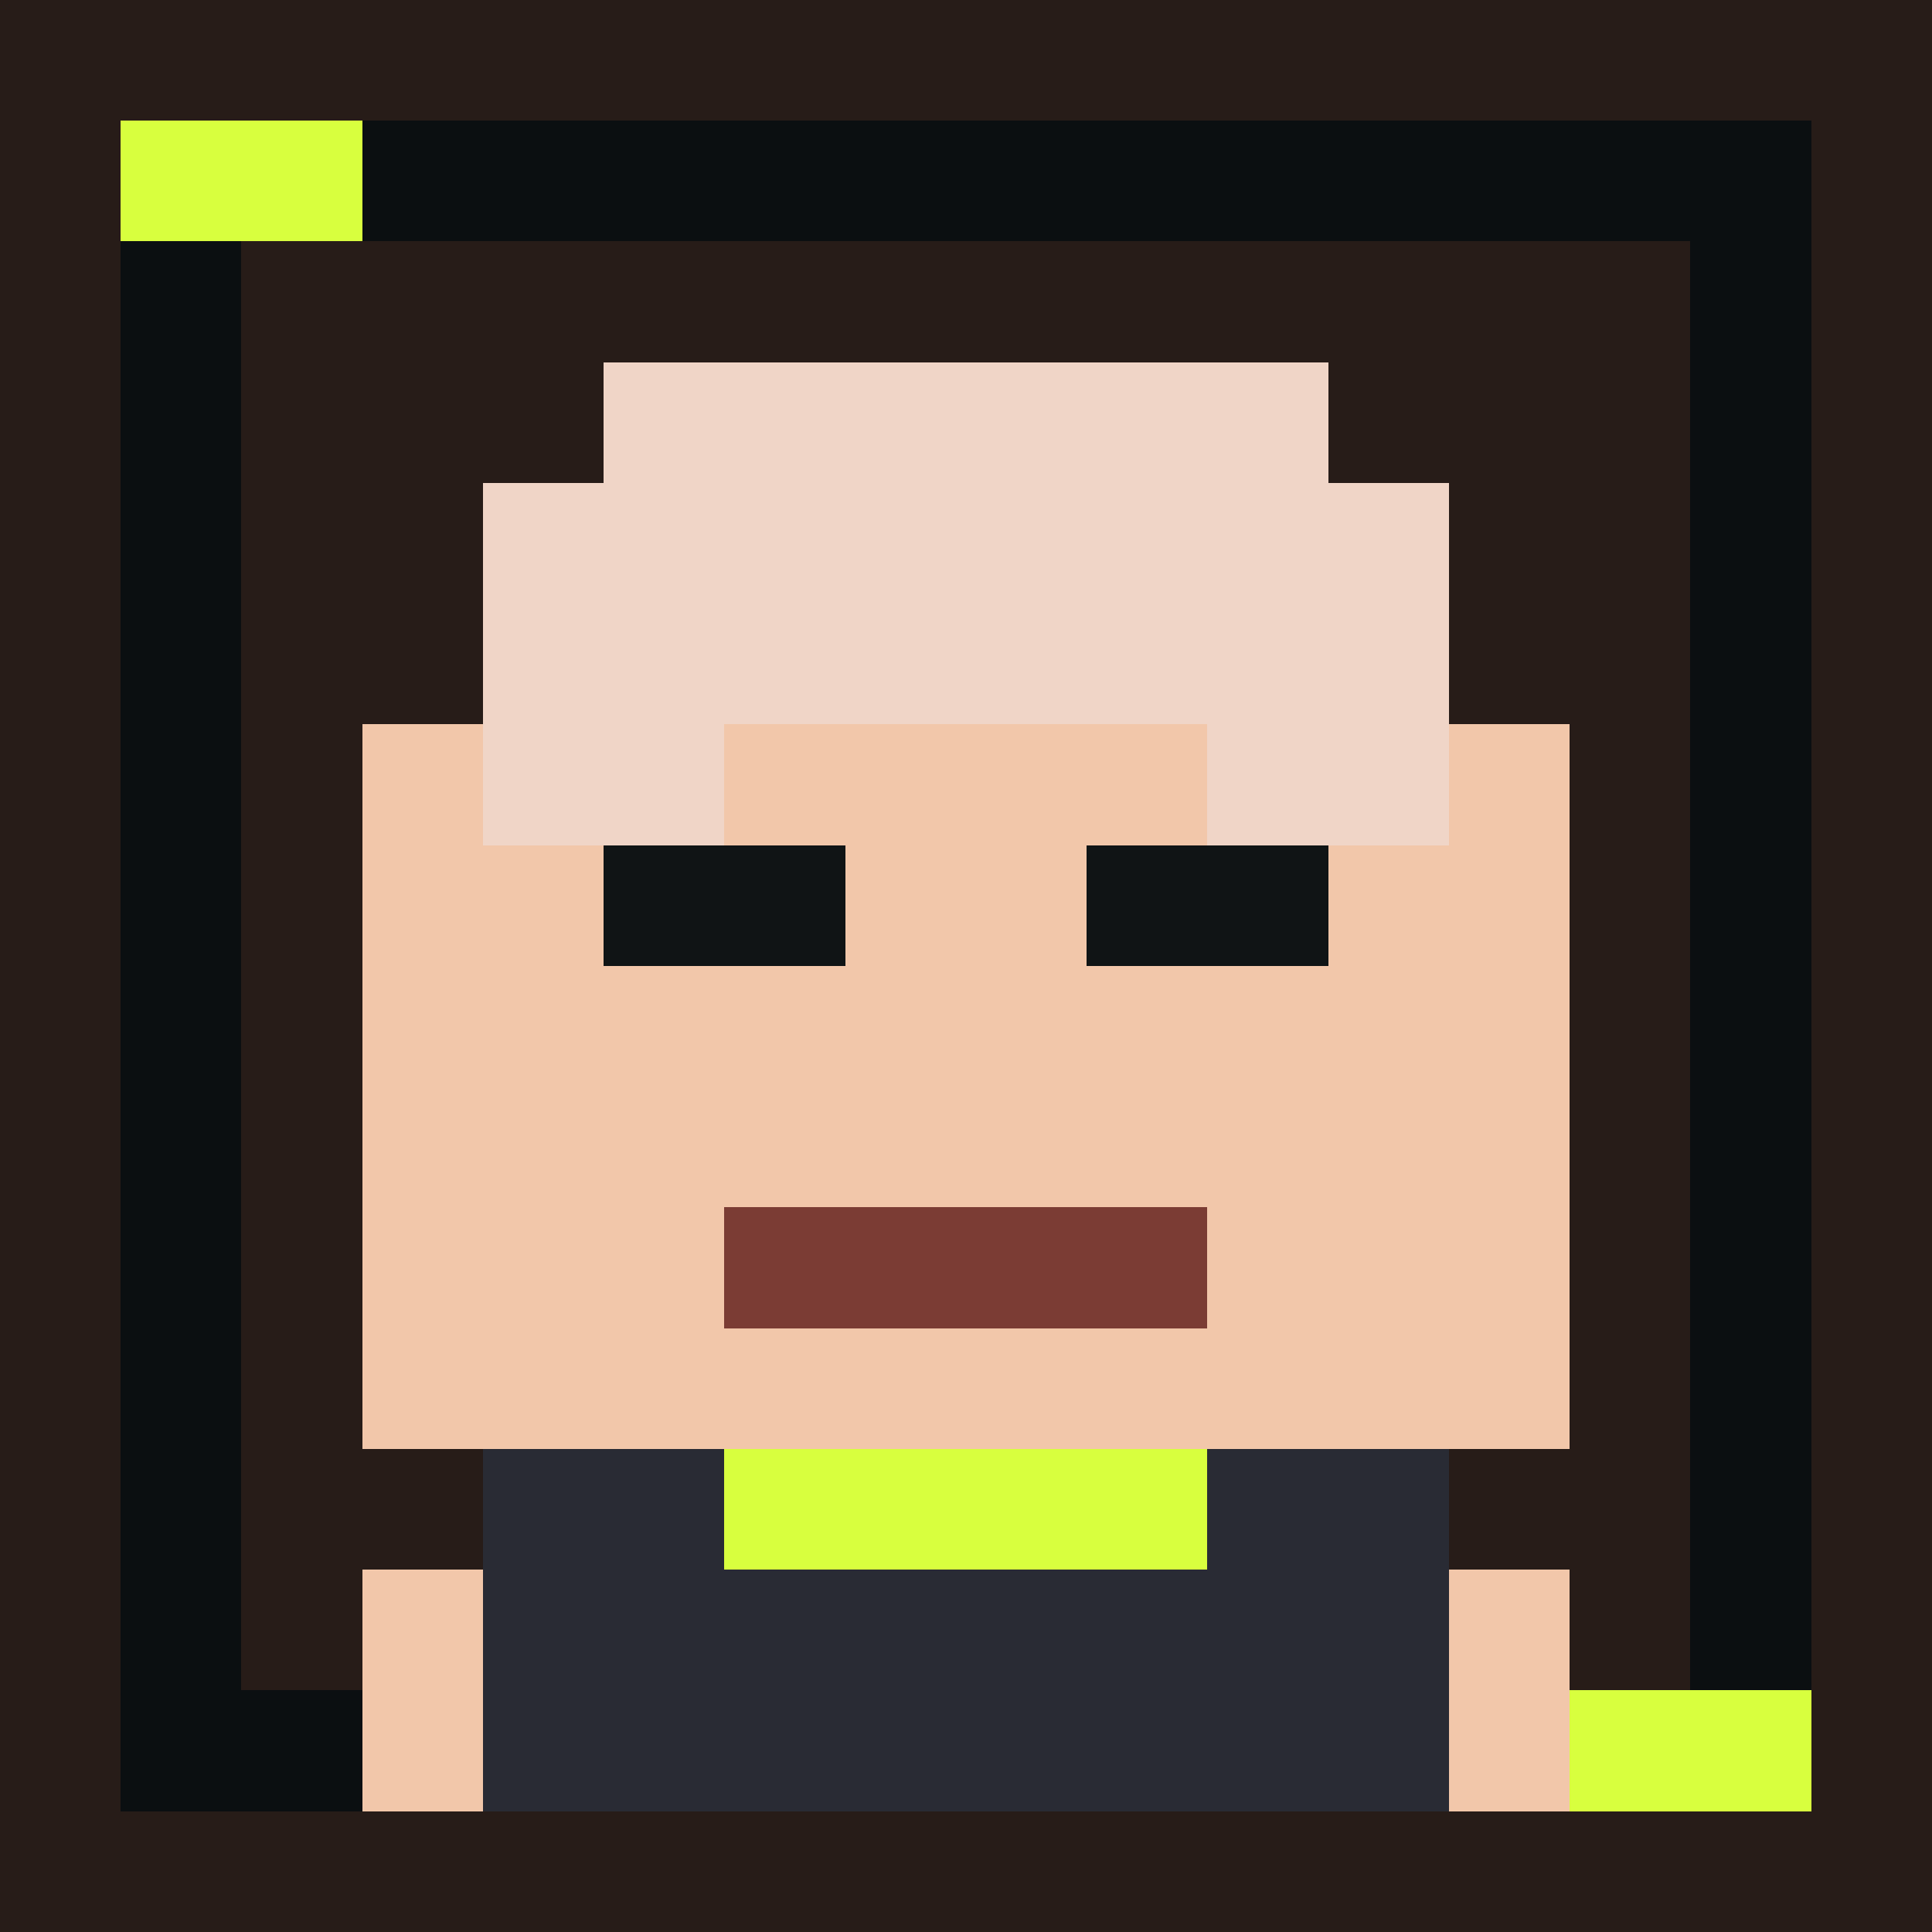
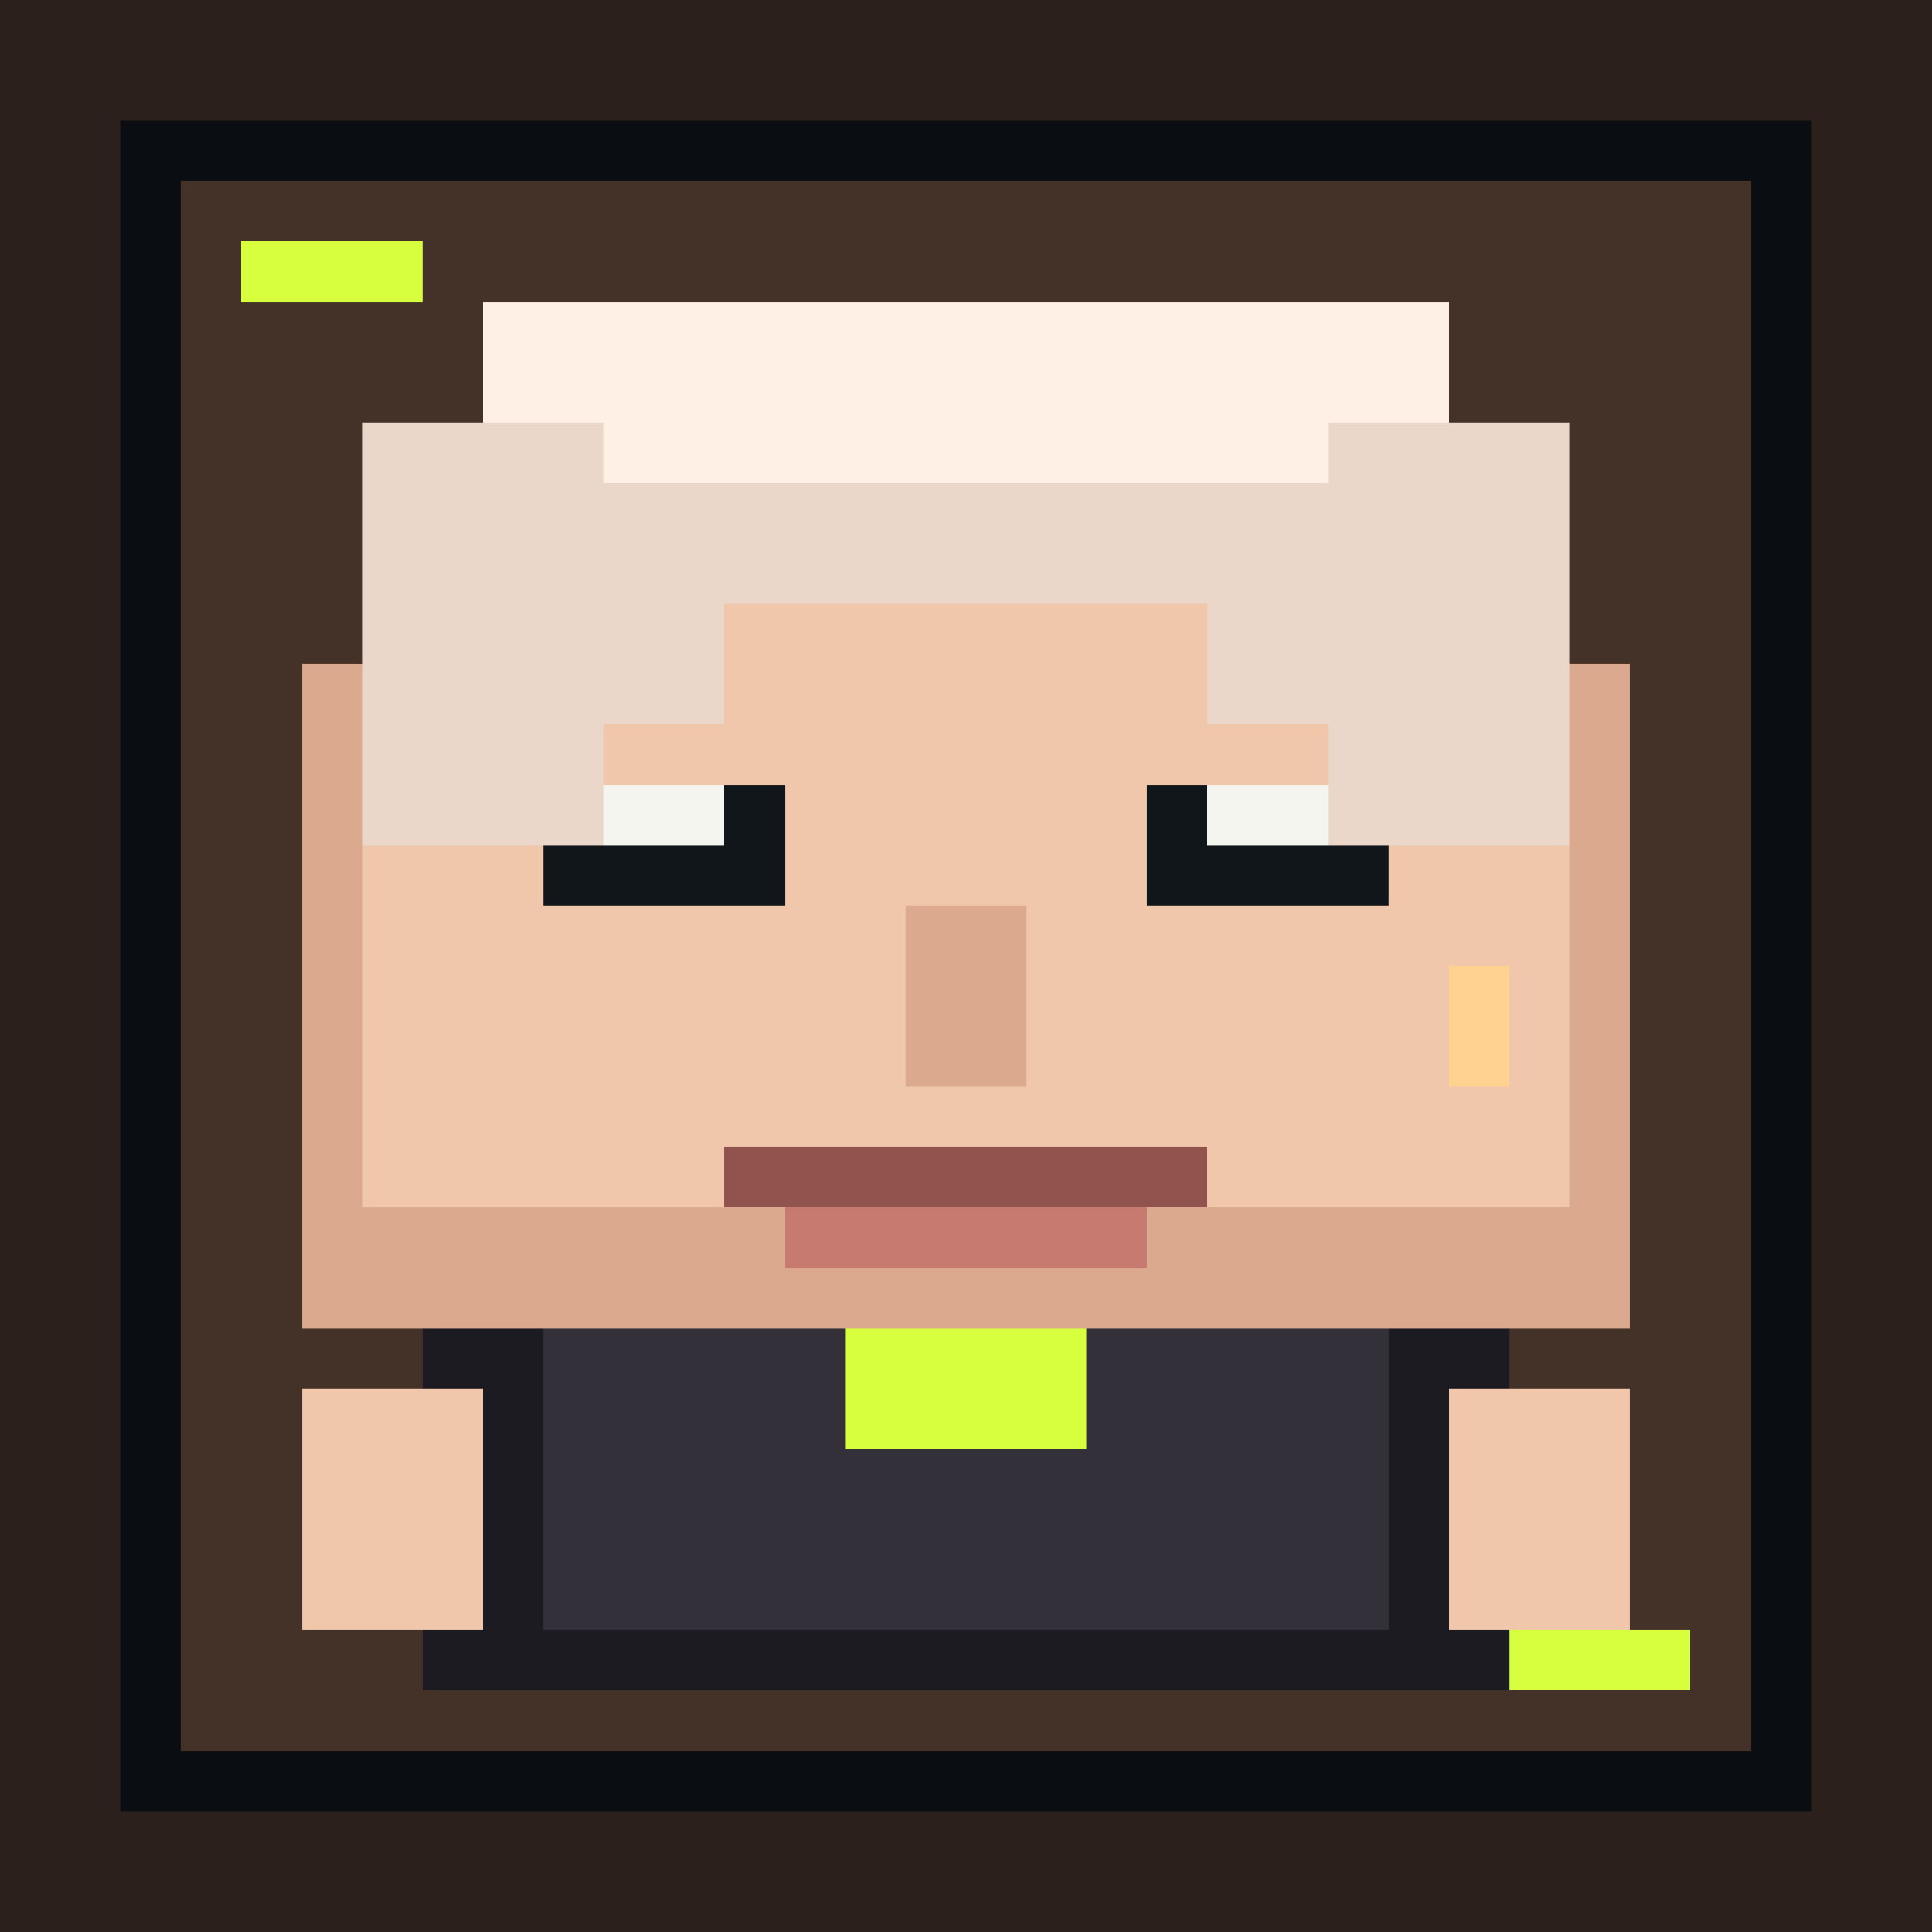
- <svg xmlns="http://www.w3.org/2000/svg" width="256" height="256" viewBox="0 0 256 256" shape-rendering="crispEdges">
-   <rect x="0" y="0" width="256" height="256" fill="#271c18" />
-   <rect x="16" y="16" width="224" height="224" fill="#0b0f11" />
-   <rect x="32" y="32" width="192" height="192" fill="#271c18" />
-   <rect x="80" y="48" width="96" height="16" fill="#f0d5c7" />
-   <rect x="64" y="64" width="128" height="32" fill="#f0d5c7" />
-   <rect x="48" y="96" width="160" height="96" fill="#f2c7aa" />
-   <rect x="64" y="80" width="32" height="32" fill="#f0d5c7" />
-   <rect x="160" y="80" width="32" height="32" fill="#f0d5c7" />
-   <rect x="80" y="112" width="32" height="16" fill="#101415" />
-   <rect x="144" y="112" width="32" height="16" fill="#101415" />
-   <rect x="112" y="128" width="32" height="16" fill="#f2c7aa" />
-   <rect x="96" y="160" width="64" height="16" fill="#7b3c34" />
-   <rect x="64" y="192" width="128" height="48" fill="#292b34" />
-   <rect x="96" y="192" width="64" height="16" fill="#d8ff3e" />
-   <rect x="48" y="208" width="16" height="32" fill="#f2c7aa" />
-   <rect x="192" y="208" width="16" height="32" fill="#f2c7aa" />
-   <rect x="16" y="16" width="32" height="16" fill="#d8ff3e" />
-   <rect x="208" y="224" width="32" height="16" fill="#d8ff3e" />
+ <svg xmlns="http://www.w3.org/2000/svg" viewBox="0 0 32 32" width="256" height="256" shape-rendering="crispEdges">
+   <rect x="0" y="0" width="32" height="32" fill="#2b201b" />
+   <rect x="2" y="2" width="28" height="28" fill="#0a0e12" />
+   <rect x="3" y="3" width="26" height="26" fill="#443229" />
+   <rect x="8" y="5" width="16" height="3" fill="#fff0e6" />
+   <rect x="6" y="8" width="20" height="4" fill="#ead7ca" />
+   <rect x="5" y="11" width="22" height="11" fill="#dba98d" />
+   <rect x="6" y="10" width="20" height="10" fill="#f0c7ab" />
+   <rect x="8" y="8" width="4" height="4" fill="#ead7ca" />
+   <rect x="20" y="8" width="4" height="4" fill="#ead7ca" />
+   <rect x="9" y="13" width="4" height="2" fill="#11161a" />
+   <rect x="19" y="13" width="4" height="2" fill="#11161a" />
+   <rect x="10" y="13" width="2" height="1" fill="#f4f5ef" />
+   <rect x="20" y="13" width="2" height="1" fill="#f4f5ef" />
+   <rect x="15" y="15" width="2" height="3" fill="#dba98d" />
+   <rect x="12" y="19" width="8" height="1" fill="#91534d" />
+   <rect x="13" y="20" width="6" height="1" fill="#c77a70" />
+   <rect x="7" y="22" width="18" height="6" fill="#1d1b22" />
+   <rect x="9" y="22" width="14" height="5" fill="#343039" />
+   <rect x="14" y="22" width="4" height="2" fill="#d8ff3e" />
+   <rect x="5" y="23" width="3" height="4" fill="#f0c7ab" />
+   <rect x="24" y="23" width="3" height="4" fill="#f0c7ab" />
+   <rect x="4" y="4" width="3" height="1" fill="#d8ff3e" />
+   <rect x="25" y="27" width="3" height="1" fill="#d8ff3e" />
+   <rect x="6" y="7" width="4" height="7" fill="#ead7ca" />
+   <rect x="22" y="7" width="4" height="7" fill="#ead7ca" />
+   <rect x="24" y="16" width="1" height="2" fill="#ffd28f" />
</svg>
